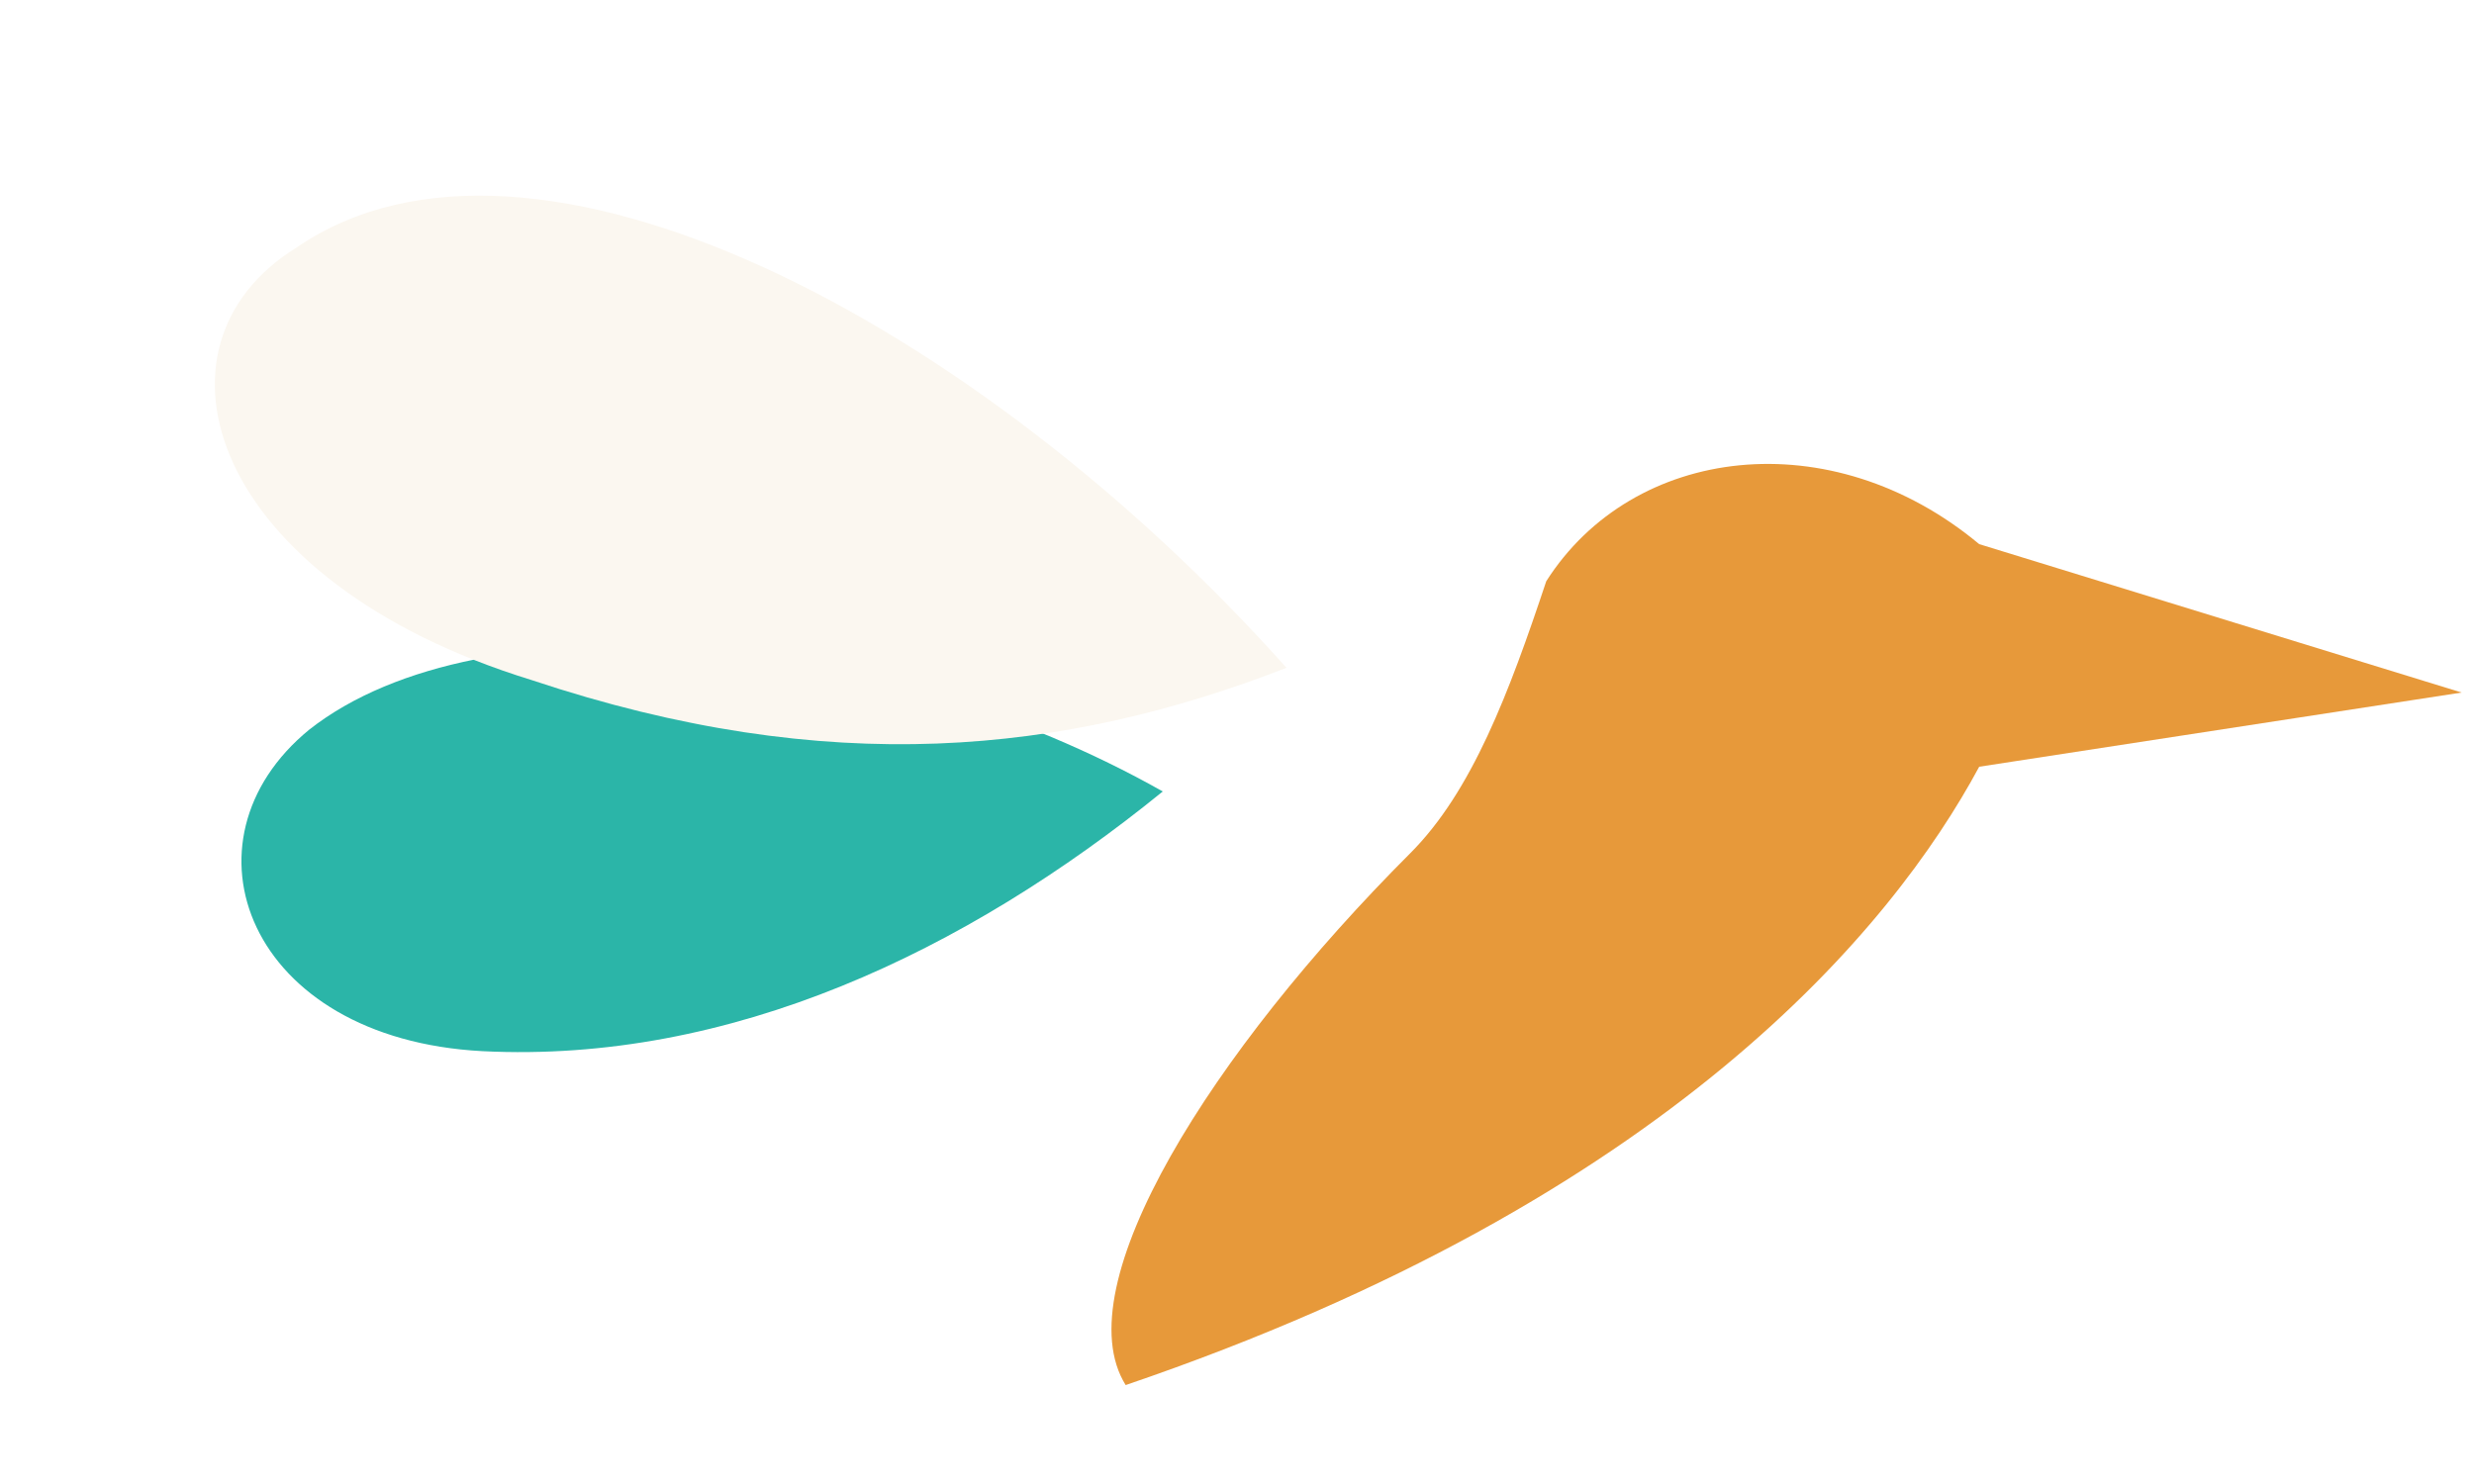
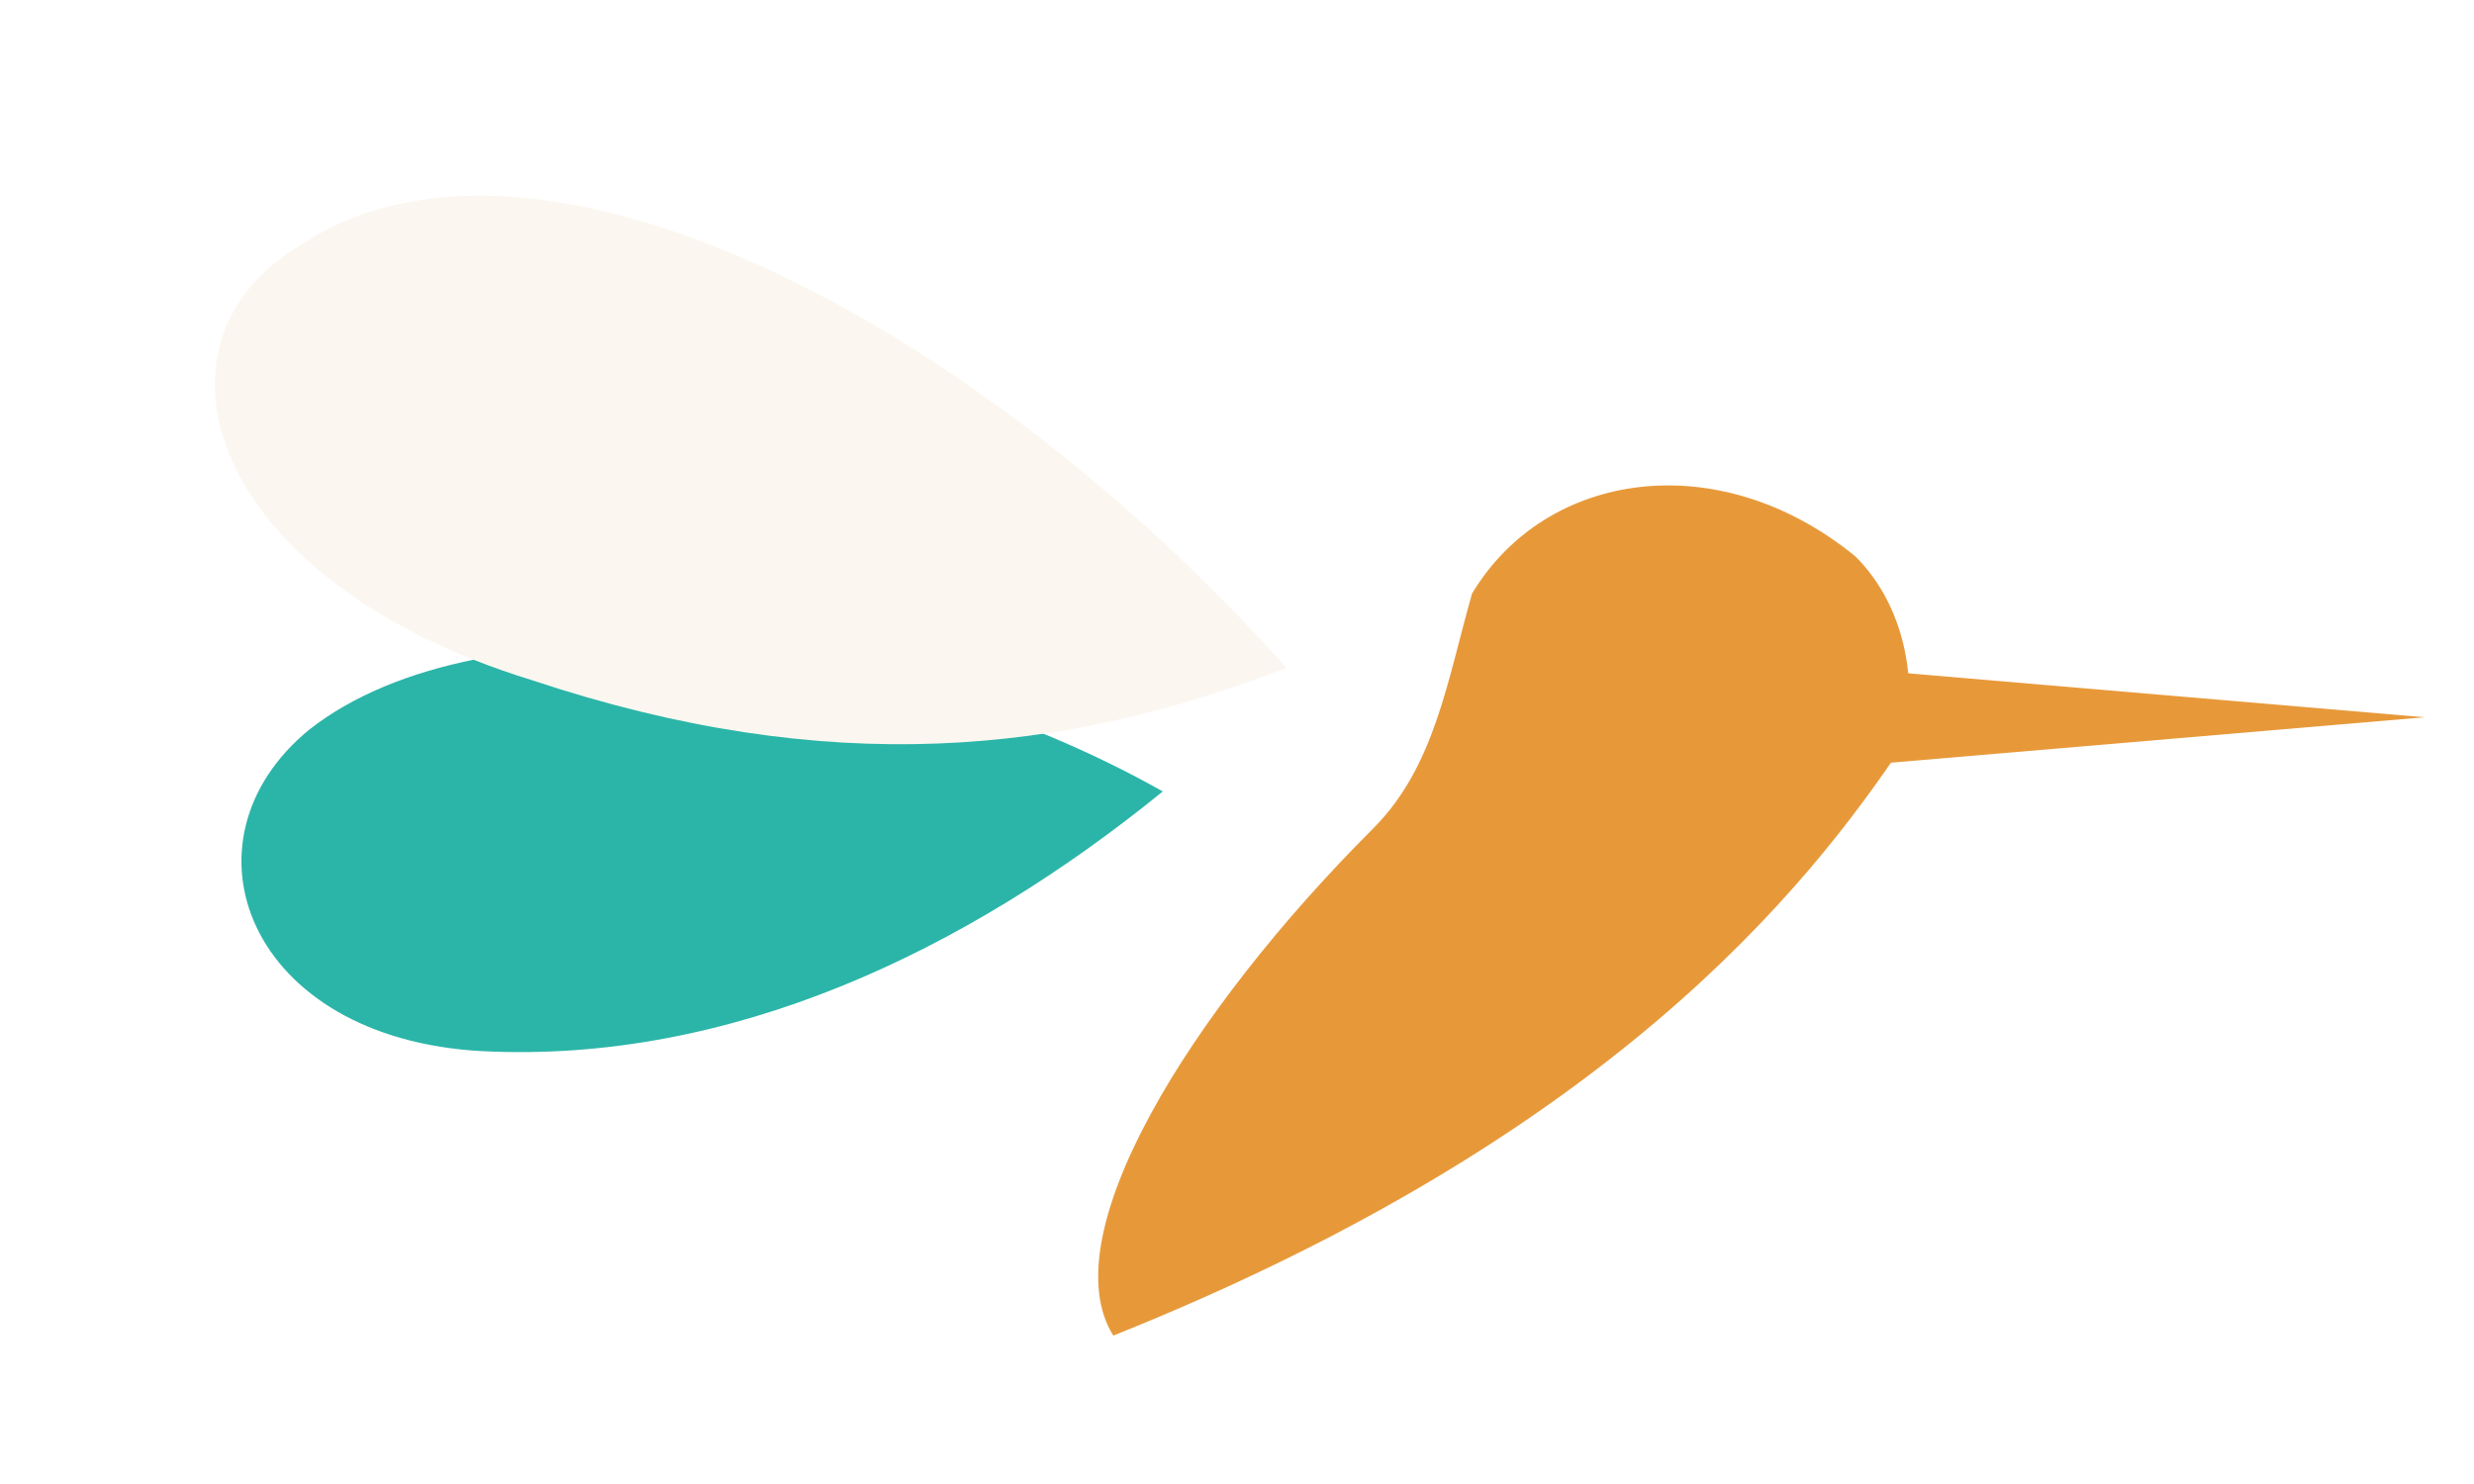
<svg xmlns="http://www.w3.org/2000/svg" viewBox="0 0 400 240" fill="none">
  <path fill="#2BB5A8" d="M188 128C142 102 78 96 50 118c-22 18-10 50 28 52 40 2 78-16 110-42Z" />
  <path fill="#FBF7F0" d="M208 108C158 52 86 14 48 40 22 56 34 94 86 110c48 16 86 12 122-2Z" />
-   <path fill="#E7993A" d="M250 94c14-22 46-26 70-6l78 24-78 12c-14 26-50 70-138 100-10-16 14-54 46-86 10-10 16-26 22-44Z" />
+   <path fill="#E7993A" d="M238 96c12-20 40-24 62-6 8 8 10 20 8 30-16 24-48 64-128 96-10-16 12-52 42-82 10-10 12-24 16-38Z" />
+   <path fill="#E7993A" d="M298 108 392 116 298 124Z" />
</svg>
